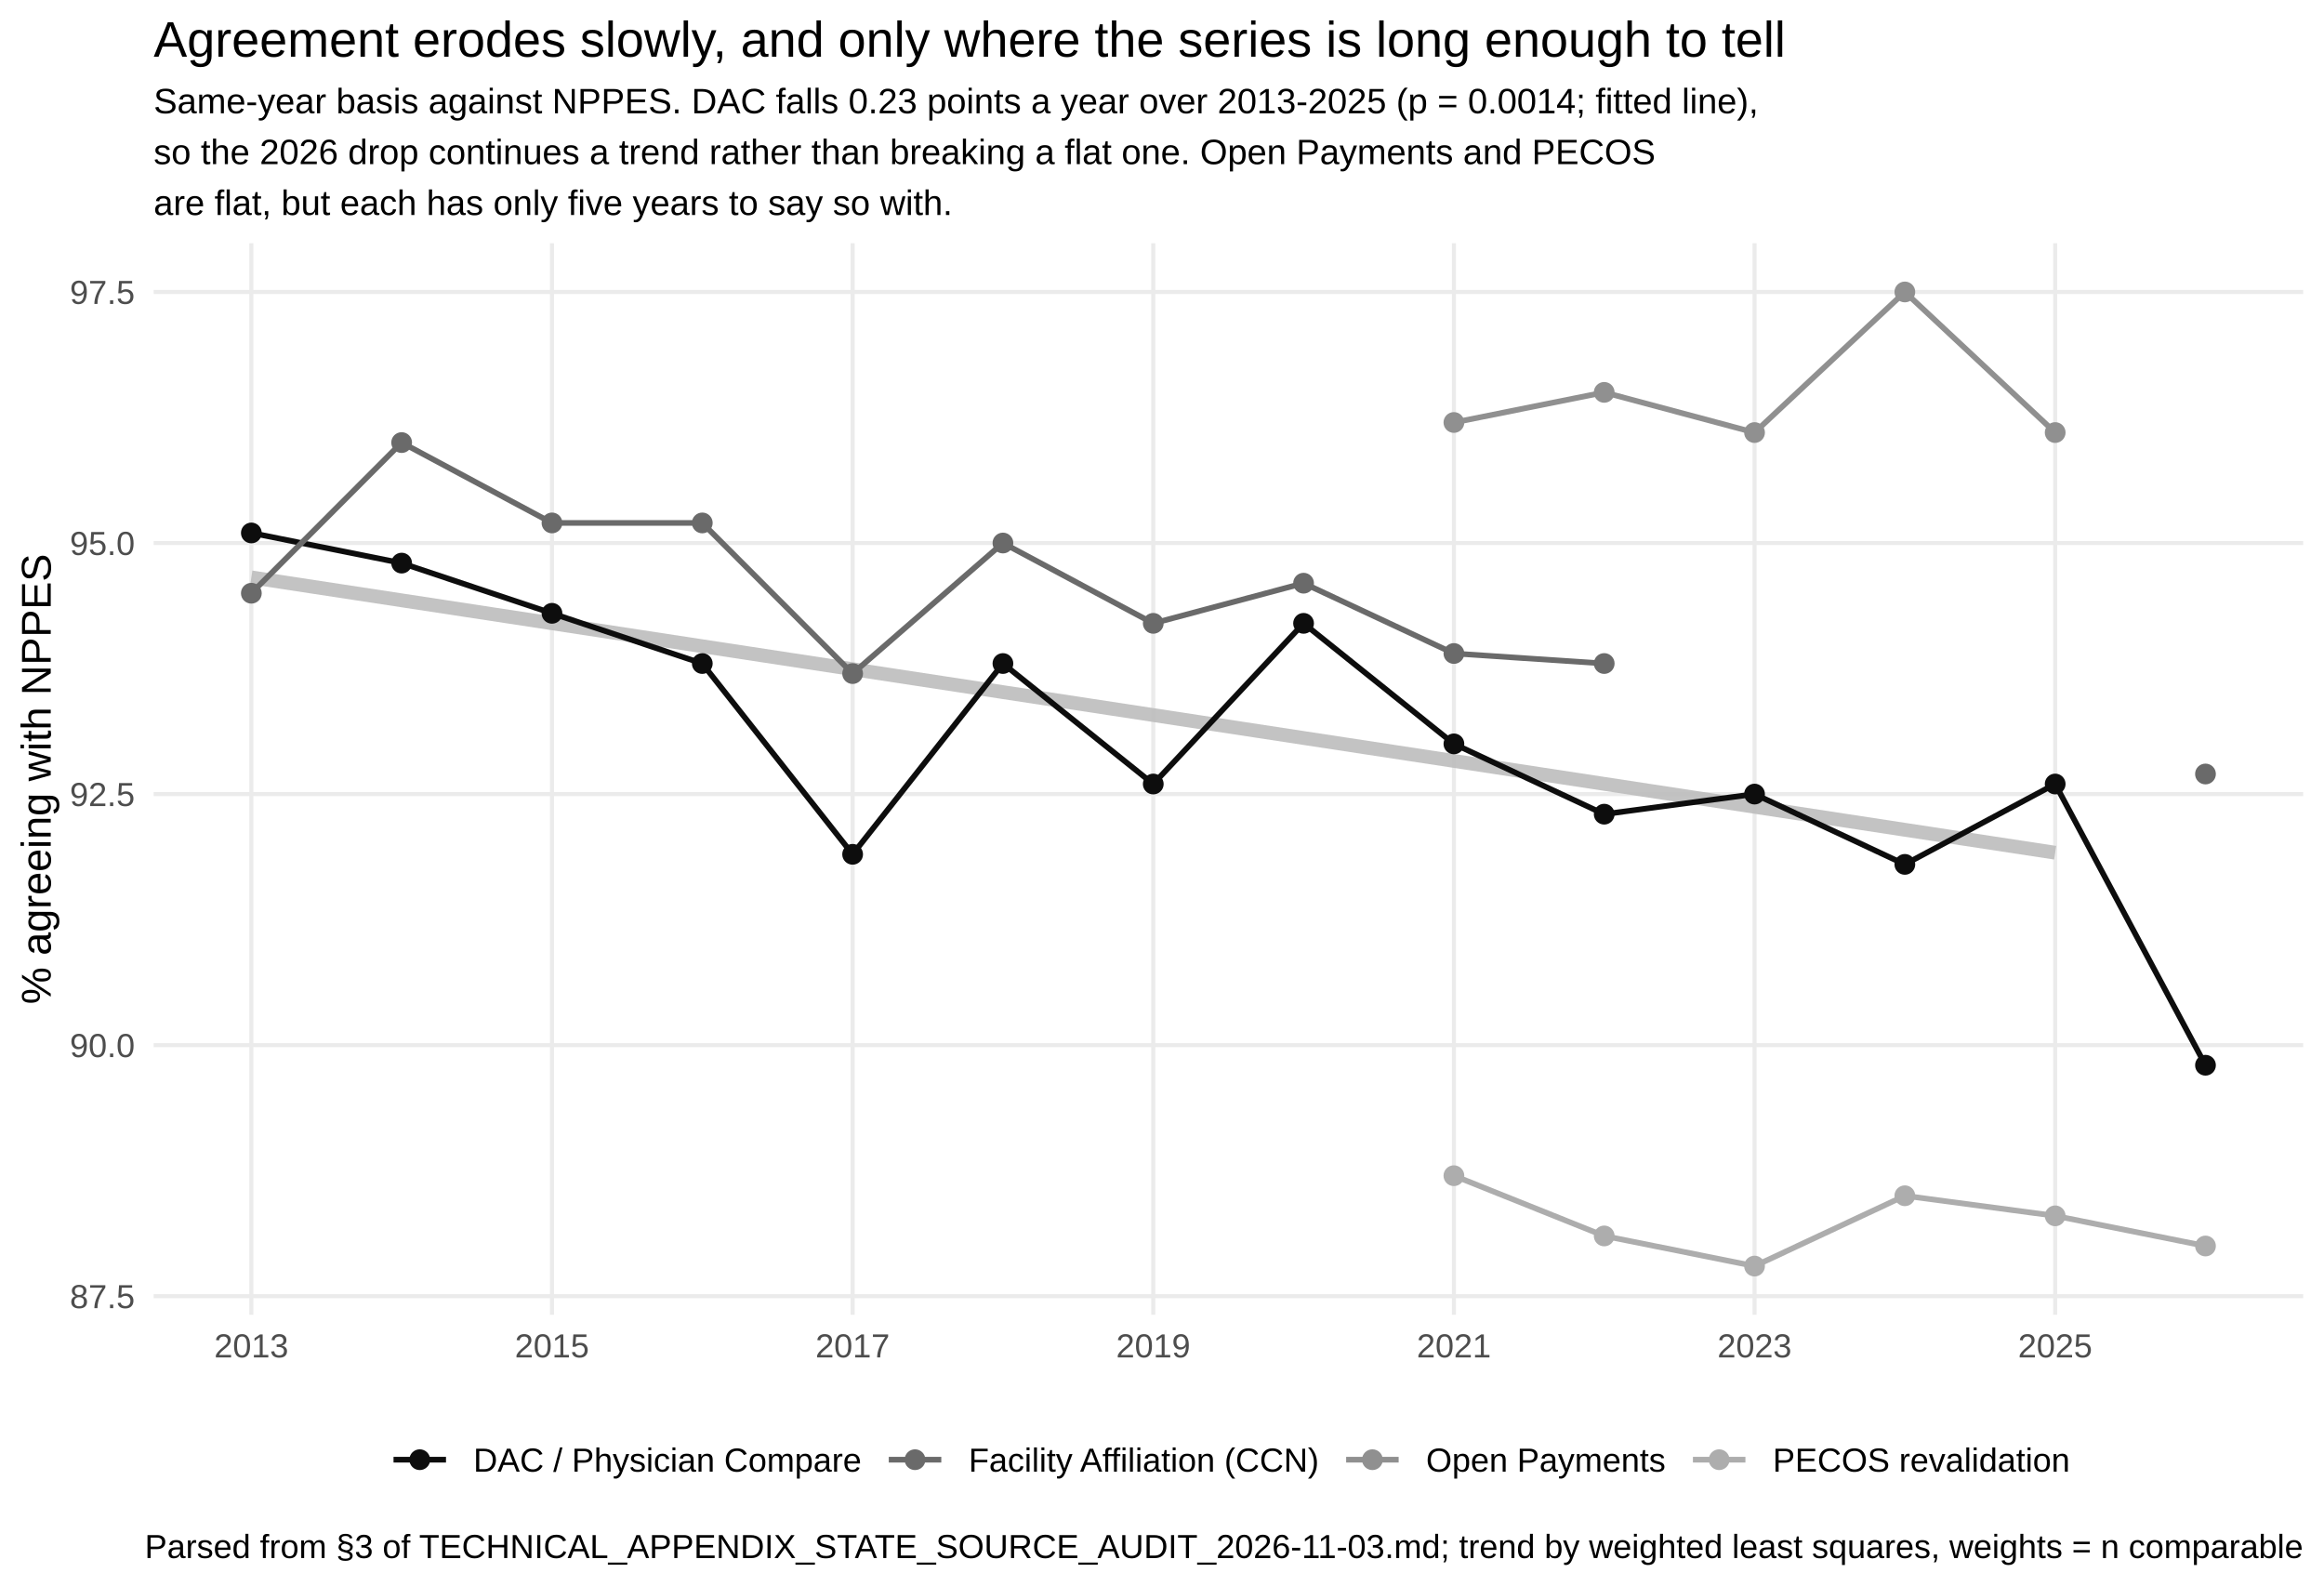
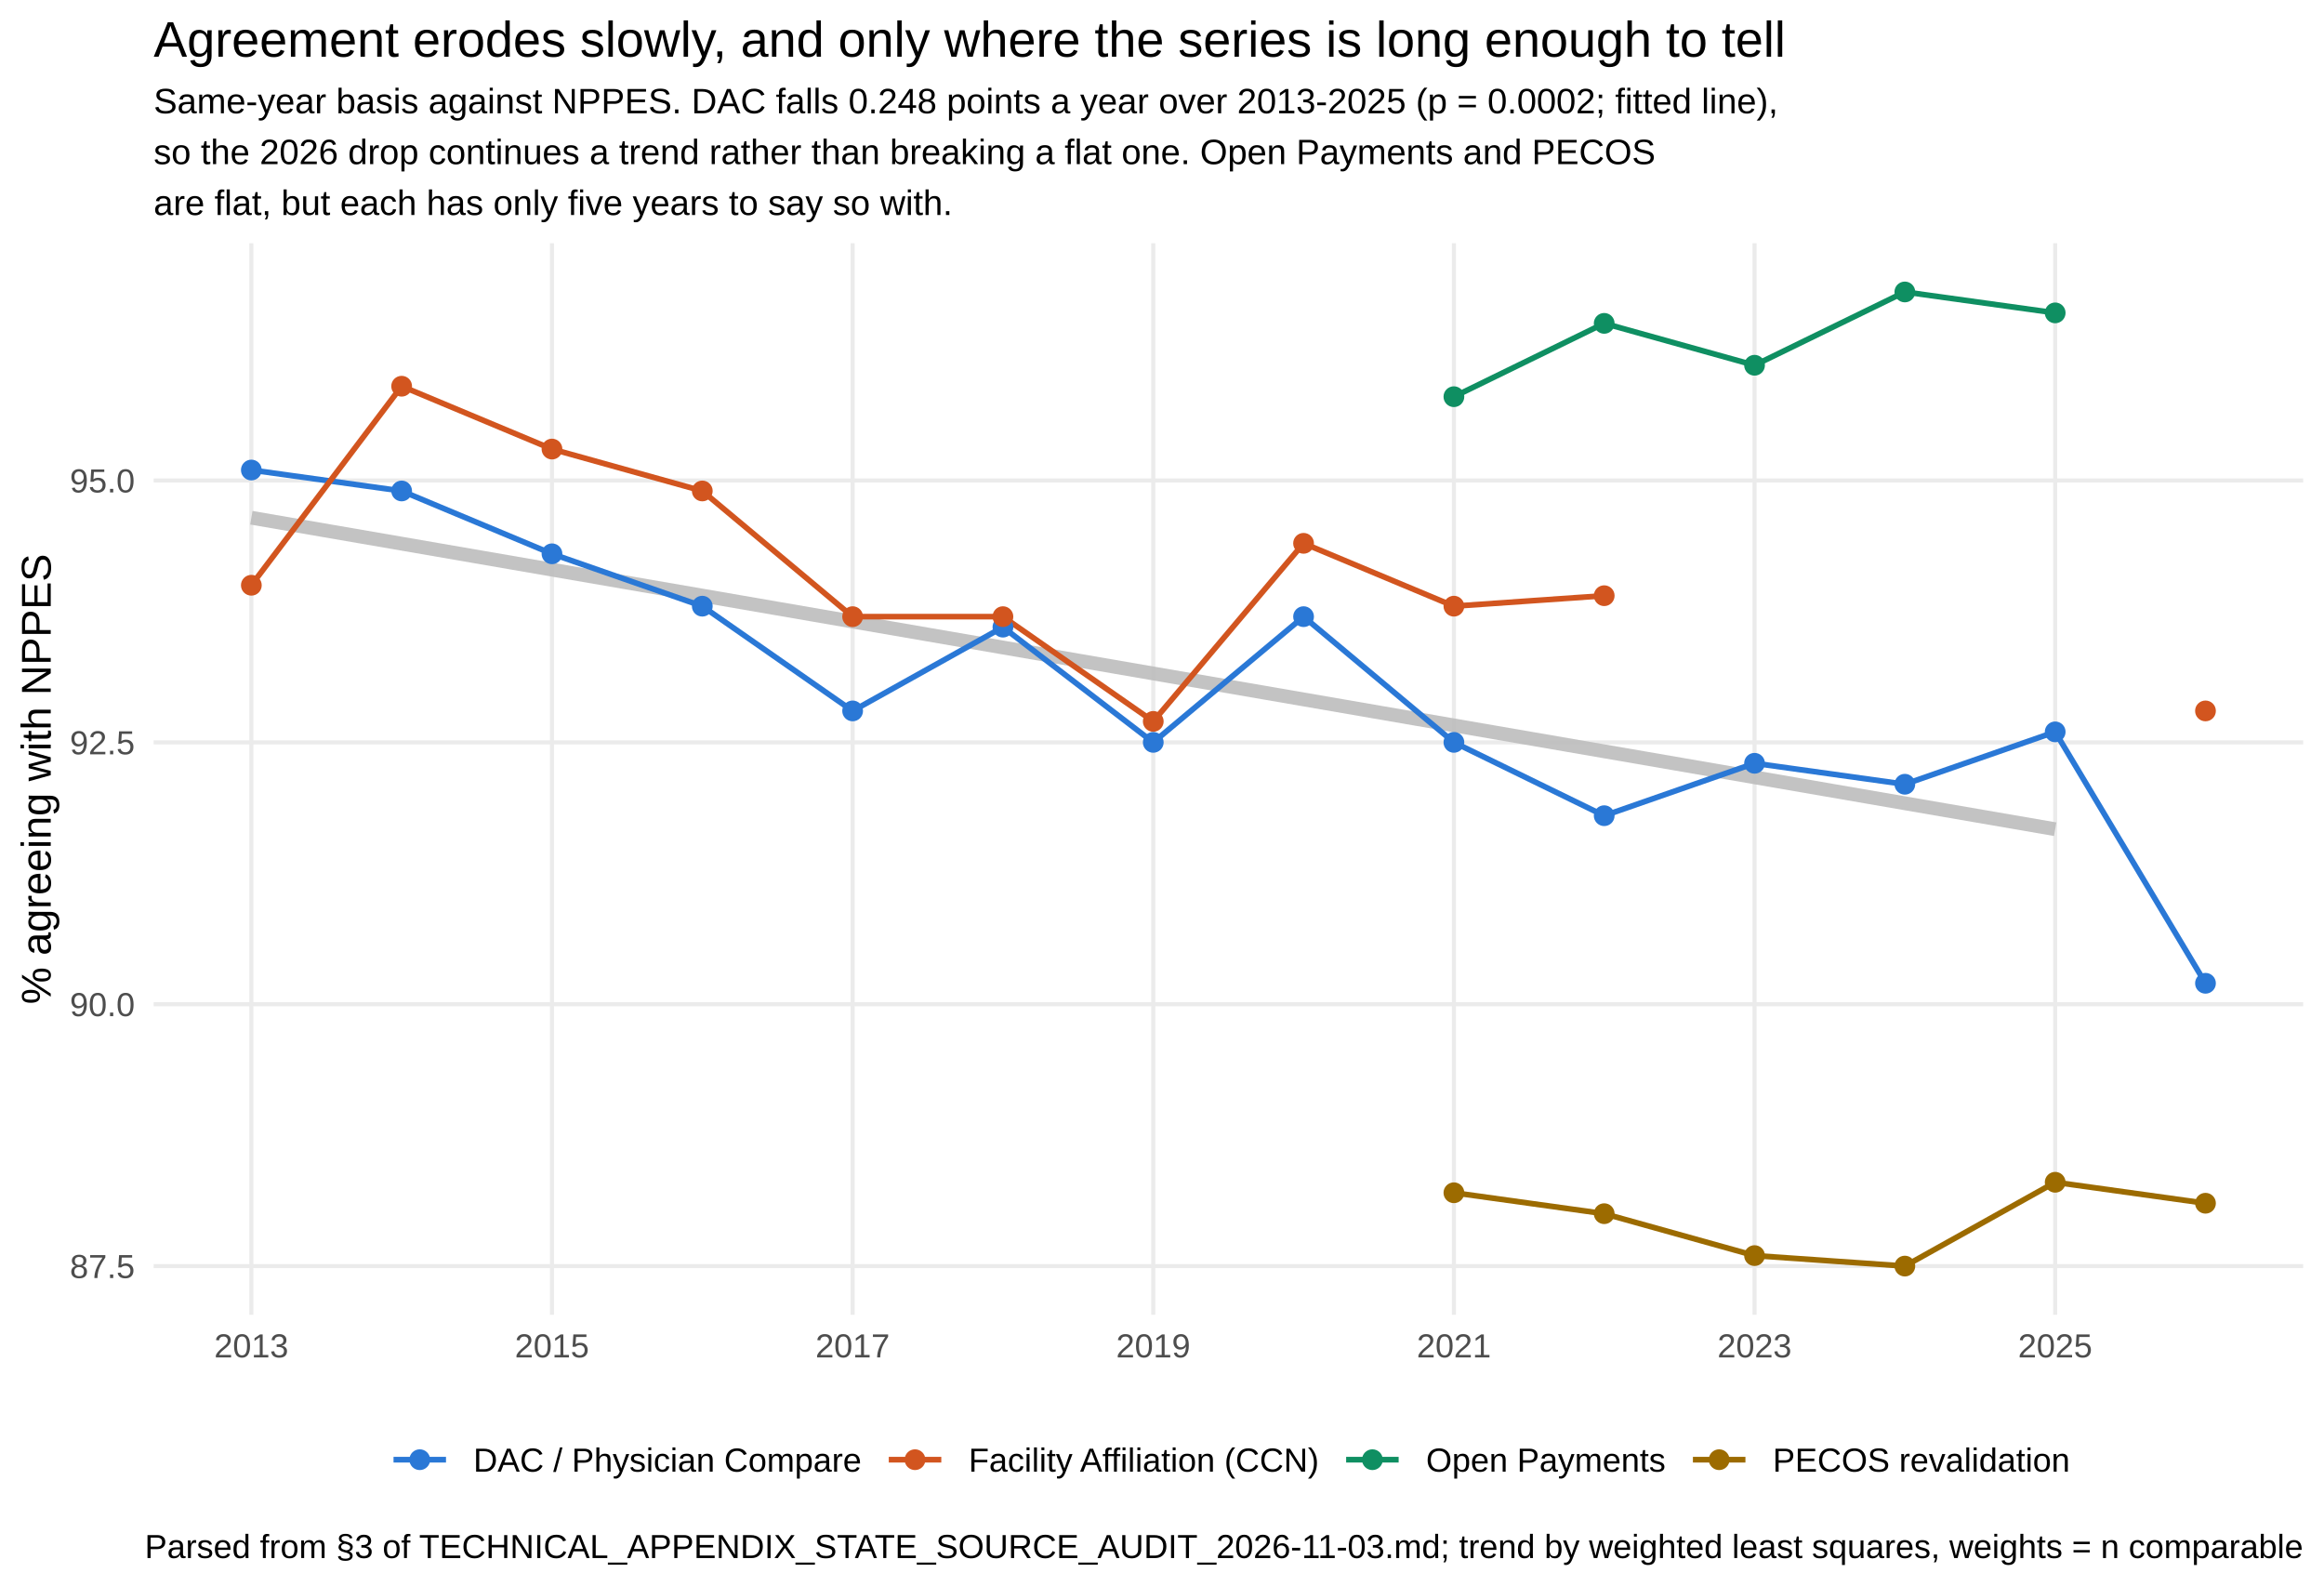
<svg xmlns="http://www.w3.org/2000/svg" width="612.00pt" height="417.60pt" viewBox="0 0 612.00 417.60">
  <g class="svglite">
    <defs>
      <style type="text/css">
    .svglite line, .svglite polyline, .svglite polygon, .svglite path, .svglite rect, .svglite circle {
      fill: none;
      stroke: #000000;
      stroke-linecap: round;
      stroke-linejoin: round;
      stroke-miterlimit: 10.00;
    }
    .svglite text {
      white-space: pre;
    }
    .svglite g.glyphgroup path {
      fill: inherit;
      stroke: none;
    }
  </style>
    </defs>
    <rect width="100%" height="100%" style="stroke: none; fill: #FFFFFF;" />
    <defs>
      <clipPath id="cpMC4wMHw2MTIuMDB8MC4wMHw0MTcuNjA=">
        <rect x="0.00" y="0.00" width="612.00" height="417.60" />
      </clipPath>
    </defs>
    <g clip-path="url(#cpMC4wMHw2MTIuMDB8MC4wMHw0MTcuNjA=)">
      <rect x="0.00" y="0" width="612.00" height="417.60" style="stroke-width: 1.07; stroke: none; fill: #FFFFFF;" />
    </g>
    <defs>
      <clipPath id="cpNDAuNDZ8NjA2LjUyfDY0LjA1fDM0Ni4yMQ==">
        <rect x="40.46" y="64.05" width="566.07" height="282.16" />
      </clipPath>
    </defs>
    <g clip-path="url(#cpNDAuNDZ8NjA2LjUyfDY0LjA1fDM0Ni4yMQ==)">
-       <polyline points="40.46,341.32 606.52,341.32 " style="stroke-width: 1.07; stroke: #EBEBEB; stroke-linecap: butt;" />
-       <polyline points="40.46,275.21 606.52,275.21 " style="stroke-width: 1.07; stroke: #EBEBEB; stroke-linecap: butt;" />
-       <polyline points="40.46,209.10 606.52,209.10 " style="stroke-width: 1.07; stroke: #EBEBEB; stroke-linecap: butt;" />
-       <polyline points="40.46,142.99 606.52,142.99 " style="stroke-width: 1.07; stroke: #EBEBEB; stroke-linecap: butt;" />
-       <polyline points="40.46,76.88 606.52,76.88 " style="stroke-width: 1.07; stroke: #EBEBEB; stroke-linecap: butt;" />
+       <polyline points="40.46,333.39 606.52,333.39 " style="stroke-width: 1.07; stroke: #EBEBEB; stroke-linecap: butt;" />
+       <polyline points="40.46,264.43 606.52,264.43 " style="stroke-width: 1.07; stroke: #EBEBEB; stroke-linecap: butt;" />
+       <polyline points="40.46,195.48 606.52,195.48 " style="stroke-width: 1.07; stroke: #EBEBEB; stroke-linecap: butt;" />
+       <polyline points="40.46,126.52 606.52,126.52 " style="stroke-width: 1.07; stroke: #EBEBEB; stroke-linecap: butt;" />
      <polyline points="66.19,346.21 66.19,64.05 " style="stroke-width: 1.07; stroke: #EBEBEB; stroke-linecap: butt;" />
      <polyline points="145.36,346.21 145.36,64.05 " style="stroke-width: 1.07; stroke: #EBEBEB; stroke-linecap: butt;" />
      <polyline points="224.53,346.21 224.53,64.05 " style="stroke-width: 1.07; stroke: #EBEBEB; stroke-linecap: butt;" />
      <polyline points="303.70,346.21 303.70,64.05 " style="stroke-width: 1.07; stroke: #EBEBEB; stroke-linecap: butt;" />
      <polyline points="382.87,346.21 382.87,64.05 " style="stroke-width: 1.07; stroke: #EBEBEB; stroke-linecap: butt;" />
      <polyline points="462.04,346.21 462.04,64.05 " style="stroke-width: 1.07; stroke: #EBEBEB; stroke-linecap: butt;" />
      <polyline points="541.21,346.21 541.21,64.05 " style="stroke-width: 1.07; stroke: #EBEBEB; stroke-linecap: butt;" />
-       <polyline points="66.19,152.04 105.77,158.08 145.36,164.12 184.94,170.17 224.53,176.21 264.11,182.25 303.70,188.29 343.28,194.33 382.87,200.37 422.45,206.41 462.04,212.45 501.62,218.50 541.21,224.54 " style="stroke-width: 3.63; stroke: #BDBDBD; stroke-opacity: 0.90; stroke-linecap: butt;" />
-       <polyline points="66.19,140.34 105.77,148.28 145.36,161.50 184.94,174.72 224.53,224.96 264.11,174.72 303.70,206.45 343.28,164.14 382.87,195.88 422.45,214.39 462.04,209.10 501.62,227.61 541.21,206.45 580.79,280.50 " style="stroke-width: 1.49; stroke: #0D0D0D; stroke-linecap: butt;" />
-       <polyline points="66.19,156.21 105.77,116.54 145.36,137.70 184.94,137.70 224.53,177.37 264.11,142.99 303.70,164.14 343.28,153.57 382.87,172.08 422.45,174.72 " style="stroke-width: 1.49; stroke: #6A6A6A; stroke-linecap: butt;" />
-       <polyline points="382.87,111.25 422.45,103.32 462.04,113.90 501.62,76.88 541.21,113.90 " style="stroke-width: 1.49; stroke: #909090; stroke-linecap: butt;" />
-       <polyline points="382.87,309.59 422.45,325.45 462.04,333.39 501.62,314.87 541.21,320.16 580.79,328.10 " style="stroke-width: 1.49; stroke: #ADADAD; stroke-linecap: butt;" />
-       <circle cx="66.19" cy="140.34" r="2.38" style="stroke-width: 0.71; stroke: #0D0D0D; fill: #0D0D0D;" />
-       <circle cx="105.77" cy="148.28" r="2.38" style="stroke-width: 0.71; stroke: #0D0D0D; fill: #0D0D0D;" />
-       <circle cx="145.36" cy="161.50" r="2.38" style="stroke-width: 0.71; stroke: #0D0D0D; fill: #0D0D0D;" />
-       <circle cx="184.94" cy="174.72" r="2.38" style="stroke-width: 0.71; stroke: #0D0D0D; fill: #0D0D0D;" />
-       <circle cx="224.53" cy="224.96" r="2.38" style="stroke-width: 0.71; stroke: #0D0D0D; fill: #0D0D0D;" />
-       <circle cx="264.11" cy="174.72" r="2.38" style="stroke-width: 0.71; stroke: #0D0D0D; fill: #0D0D0D;" />
-       <circle cx="303.70" cy="206.45" r="2.38" style="stroke-width: 0.71; stroke: #0D0D0D; fill: #0D0D0D;" />
-       <circle cx="343.28" cy="164.14" r="2.38" style="stroke-width: 0.71; stroke: #0D0D0D; fill: #0D0D0D;" />
-       <circle cx="382.87" cy="195.88" r="2.38" style="stroke-width: 0.71; stroke: #0D0D0D; fill: #0D0D0D;" />
-       <circle cx="422.45" cy="214.39" r="2.38" style="stroke-width: 0.71; stroke: #0D0D0D; fill: #0D0D0D;" />
-       <circle cx="462.04" cy="209.10" r="2.38" style="stroke-width: 0.71; stroke: #0D0D0D; fill: #0D0D0D;" />
-       <circle cx="501.62" cy="227.61" r="2.38" style="stroke-width: 0.71; stroke: #0D0D0D; fill: #0D0D0D;" />
-       <circle cx="541.21" cy="206.45" r="2.38" style="stroke-width: 0.71; stroke: #0D0D0D; fill: #0D0D0D;" />
-       <circle cx="580.79" cy="280.50" r="2.38" style="stroke-width: 0.71; stroke: #0D0D0D; fill: #0D0D0D;" />
-       <circle cx="66.19" cy="156.21" r="2.38" style="stroke-width: 0.71; stroke: #6A6A6A; fill: #6A6A6A;" />
-       <circle cx="105.77" cy="116.54" r="2.38" style="stroke-width: 0.71; stroke: #6A6A6A; fill: #6A6A6A;" />
-       <circle cx="145.36" cy="137.70" r="2.38" style="stroke-width: 0.71; stroke: #6A6A6A; fill: #6A6A6A;" />
-       <circle cx="184.94" cy="137.70" r="2.38" style="stroke-width: 0.71; stroke: #6A6A6A; fill: #6A6A6A;" />
-       <circle cx="224.53" cy="177.37" r="2.38" style="stroke-width: 0.71; stroke: #6A6A6A; fill: #6A6A6A;" />
-       <circle cx="264.11" cy="142.99" r="2.38" style="stroke-width: 0.71; stroke: #6A6A6A; fill: #6A6A6A;" />
-       <circle cx="303.70" cy="164.14" r="2.38" style="stroke-width: 0.71; stroke: #6A6A6A; fill: #6A6A6A;" />
-       <circle cx="343.28" cy="153.57" r="2.38" style="stroke-width: 0.71; stroke: #6A6A6A; fill: #6A6A6A;" />
-       <circle cx="382.87" cy="172.08" r="2.38" style="stroke-width: 0.71; stroke: #6A6A6A; fill: #6A6A6A;" />
-       <circle cx="422.45" cy="174.72" r="2.38" style="stroke-width: 0.71; stroke: #6A6A6A; fill: #6A6A6A;" />
-       <circle cx="580.79" cy="203.81" r="2.38" style="stroke-width: 0.71; stroke: #6A6A6A; fill: #6A6A6A;" />
-       <circle cx="382.87" cy="111.25" r="2.38" style="stroke-width: 0.71; stroke: #909090; fill: #909090;" />
-       <circle cx="422.45" cy="103.32" r="2.38" style="stroke-width: 0.71; stroke: #909090; fill: #909090;" />
-       <circle cx="462.04" cy="113.90" r="2.38" style="stroke-width: 0.71; stroke: #909090; fill: #909090;" />
-       <circle cx="501.62" cy="76.88" r="2.38" style="stroke-width: 0.71; stroke: #909090; fill: #909090;" />
-       <circle cx="541.21" cy="113.90" r="2.38" style="stroke-width: 0.71; stroke: #909090; fill: #909090;" />
-       <circle cx="382.87" cy="309.59" r="2.38" style="stroke-width: 0.71; stroke: #ADADAD; fill: #ADADAD;" />
-       <circle cx="422.45" cy="325.45" r="2.38" style="stroke-width: 0.71; stroke: #ADADAD; fill: #ADADAD;" />
-       <circle cx="462.04" cy="333.39" r="2.38" style="stroke-width: 0.71; stroke: #ADADAD; fill: #ADADAD;" />
-       <circle cx="501.62" cy="314.87" r="2.38" style="stroke-width: 0.71; stroke: #ADADAD; fill: #ADADAD;" />
-       <circle cx="541.21" cy="320.16" r="2.38" style="stroke-width: 0.71; stroke: #ADADAD; fill: #ADADAD;" />
-       <circle cx="580.79" cy="328.10" r="2.38" style="stroke-width: 0.71; stroke: #ADADAD; fill: #ADADAD;" />
+       <polyline points="66.19,136.33 105.77,143.16 145.36,150.00 184.94,156.83 224.53,163.67 264.11,170.50 303.70,177.34 343.28,184.17 382.87,191.01 422.45,197.84 462.04,204.68 501.62,211.52 541.21,218.35 " style="stroke-width: 3.63; stroke: #BDBDBD; stroke-opacity: 0.90; stroke-linecap: butt;" />
+       <polyline points="66.19,123.77 105.77,129.28 145.36,145.83 184.94,159.62 224.53,187.20 264.11,165.14 303.70,195.48 343.28,162.38 382.87,195.48 422.45,214.79 462.04,200.99 501.62,206.51 541.21,192.72 580.79,258.92 " style="stroke-width: 1.49; stroke: #2A78D6; stroke-linecap: butt;" />
+       <polyline points="66.19,154.11 105.77,101.70 145.36,118.25 184.94,129.28 224.53,162.38 264.11,162.38 303.70,189.96 343.28,143.07 382.87,159.62 422.45,156.86 " style="stroke-width: 1.49; stroke: #D2551F; stroke-linecap: butt;" />
+       <polyline points="382.87,104.46 422.45,85.15 462.04,96.18 501.62,76.88 541.21,82.39 " style="stroke-width: 1.49; stroke: #0F8F62; stroke-linecap: butt;" />
+       <polyline points="382.87,314.08 422.45,319.59 462.04,330.63 501.62,333.39 541.21,311.32 580.79,316.84 " style="stroke-width: 1.49; stroke: #9C6B00; stroke-linecap: butt;" />
+       <circle cx="66.19" cy="123.77" r="2.38" style="stroke-width: 0.71; stroke: #2A78D6; fill: #2A78D6;" />
+       <circle cx="105.77" cy="129.28" r="2.38" style="stroke-width: 0.71; stroke: #2A78D6; fill: #2A78D6;" />
+       <circle cx="145.36" cy="145.83" r="2.38" style="stroke-width: 0.71; stroke: #2A78D6; fill: #2A78D6;" />
+       <circle cx="184.94" cy="159.62" r="2.38" style="stroke-width: 0.71; stroke: #2A78D6; fill: #2A78D6;" />
+       <circle cx="224.53" cy="187.20" r="2.38" style="stroke-width: 0.71; stroke: #2A78D6; fill: #2A78D6;" />
+       <circle cx="264.11" cy="165.14" r="2.38" style="stroke-width: 0.71; stroke: #2A78D6; fill: #2A78D6;" />
+       <circle cx="303.70" cy="195.48" r="2.38" style="stroke-width: 0.71; stroke: #2A78D6; fill: #2A78D6;" />
+       <circle cx="343.28" cy="162.38" r="2.38" style="stroke-width: 0.71; stroke: #2A78D6; fill: #2A78D6;" />
+       <circle cx="382.87" cy="195.48" r="2.38" style="stroke-width: 0.71; stroke: #2A78D6; fill: #2A78D6;" />
+       <circle cx="422.45" cy="214.79" r="2.38" style="stroke-width: 0.71; stroke: #2A78D6; fill: #2A78D6;" />
+       <circle cx="462.04" cy="200.99" r="2.38" style="stroke-width: 0.71; stroke: #2A78D6; fill: #2A78D6;" />
+       <circle cx="501.62" cy="206.51" r="2.38" style="stroke-width: 0.71; stroke: #2A78D6; fill: #2A78D6;" />
+       <circle cx="541.21" cy="192.72" r="2.38" style="stroke-width: 0.71; stroke: #2A78D6; fill: #2A78D6;" />
+       <circle cx="580.79" cy="258.92" r="2.38" style="stroke-width: 0.71; stroke: #2A78D6; fill: #2A78D6;" />
+       <circle cx="66.19" cy="154.11" r="2.38" style="stroke-width: 0.71; stroke: #D2551F; fill: #D2551F;" />
+       <circle cx="105.77" cy="101.70" r="2.38" style="stroke-width: 0.71; stroke: #D2551F; fill: #D2551F;" />
+       <circle cx="145.36" cy="118.25" r="2.38" style="stroke-width: 0.71; stroke: #D2551F; fill: #D2551F;" />
+       <circle cx="184.94" cy="129.28" r="2.38" style="stroke-width: 0.71; stroke: #D2551F; fill: #D2551F;" />
+       <circle cx="224.53" cy="162.38" r="2.38" style="stroke-width: 0.71; stroke: #D2551F; fill: #D2551F;" />
+       <circle cx="264.11" cy="162.38" r="2.38" style="stroke-width: 0.71; stroke: #D2551F; fill: #D2551F;" />
+       <circle cx="303.70" cy="189.96" r="2.38" style="stroke-width: 0.71; stroke: #D2551F; fill: #D2551F;" />
+       <circle cx="343.28" cy="143.07" r="2.38" style="stroke-width: 0.71; stroke: #D2551F; fill: #D2551F;" />
+       <circle cx="382.87" cy="159.62" r="2.38" style="stroke-width: 0.71; stroke: #D2551F; fill: #D2551F;" />
+       <circle cx="422.45" cy="156.86" r="2.38" style="stroke-width: 0.71; stroke: #D2551F; fill: #D2551F;" />
+       <circle cx="580.79" cy="187.20" r="2.38" style="stroke-width: 0.71; stroke: #D2551F; fill: #D2551F;" />
+       <circle cx="382.87" cy="104.46" r="2.38" style="stroke-width: 0.71; stroke: #0F8F62; fill: #0F8F62;" />
+       <circle cx="422.45" cy="85.15" r="2.38" style="stroke-width: 0.71; stroke: #0F8F62; fill: #0F8F62;" />
+       <circle cx="462.04" cy="96.18" r="2.38" style="stroke-width: 0.71; stroke: #0F8F62; fill: #0F8F62;" />
+       <circle cx="501.62" cy="76.88" r="2.38" style="stroke-width: 0.71; stroke: #0F8F62; fill: #0F8F62;" />
+       <circle cx="541.21" cy="82.39" r="2.38" style="stroke-width: 0.71; stroke: #0F8F62; fill: #0F8F62;" />
+       <circle cx="382.87" cy="314.08" r="2.38" style="stroke-width: 0.71; stroke: #9C6B00; fill: #9C6B00;" />
+       <circle cx="422.45" cy="319.59" r="2.38" style="stroke-width: 0.71; stroke: #9C6B00; fill: #9C6B00;" />
+       <circle cx="462.04" cy="330.63" r="2.38" style="stroke-width: 0.71; stroke: #9C6B00; fill: #9C6B00;" />
+       <circle cx="501.62" cy="333.39" r="2.38" style="stroke-width: 0.71; stroke: #9C6B00; fill: #9C6B00;" />
+       <circle cx="541.21" cy="311.32" r="2.38" style="stroke-width: 0.71; stroke: #9C6B00; fill: #9C6B00;" />
+       <circle cx="580.79" cy="316.84" r="2.38" style="stroke-width: 0.71; stroke: #9C6B00; fill: #9C6B00;" />
    </g>
    <g clip-path="url(#cpMC4wMHw2MTIuMDB8MC4wMHw0MTcuNjA=)">
-       <text x="35.52" y="344.47" text-anchor="end" style="font-size: 8.80px;fill: #4D4D4D; font-family: &quot;Arial&quot;;" textLength="17.11px" lengthAdjust="spacingAndGlyphs">87.5</text>
-       <text x="35.52" y="278.36" text-anchor="end" style="font-size: 8.80px;fill: #4D4D4D; font-family: &quot;Arial&quot;;" textLength="17.11px" lengthAdjust="spacingAndGlyphs">90.0</text>
-       <text x="35.52" y="212.25" text-anchor="end" style="font-size: 8.80px;fill: #4D4D4D; font-family: &quot;Arial&quot;;" textLength="17.11px" lengthAdjust="spacingAndGlyphs">92.5</text>
-       <text x="35.52" y="146.14" text-anchor="end" style="font-size: 8.80px;fill: #4D4D4D; font-family: &quot;Arial&quot;;" textLength="17.11px" lengthAdjust="spacingAndGlyphs">95.0</text>
-       <text x="35.52" y="80.03" text-anchor="end" style="font-size: 8.80px;fill: #4D4D4D; font-family: &quot;Arial&quot;;" textLength="17.11px" lengthAdjust="spacingAndGlyphs">97.5</text>
+       <text x="35.52" y="336.54" text-anchor="end" style="font-size: 8.80px;fill: #4D4D4D; font-family: &quot;Arial&quot;;" textLength="17.11px" lengthAdjust="spacingAndGlyphs">87.5</text>
+       <text x="35.52" y="267.58" text-anchor="end" style="font-size: 8.80px;fill: #4D4D4D; font-family: &quot;Arial&quot;;" textLength="17.11px" lengthAdjust="spacingAndGlyphs">90.0</text>
+       <text x="35.52" y="198.63" text-anchor="end" style="font-size: 8.80px;fill: #4D4D4D; font-family: &quot;Arial&quot;;" textLength="17.11px" lengthAdjust="spacingAndGlyphs">92.5</text>
+       <text x="35.52" y="129.67" text-anchor="end" style="font-size: 8.80px;fill: #4D4D4D; font-family: &quot;Arial&quot;;" textLength="17.11px" lengthAdjust="spacingAndGlyphs">95.0</text>
      <text x="66.19" y="357.44" text-anchor="middle" style="font-size: 8.80px;fill: #4D4D4D; font-family: &quot;Arial&quot;;" textLength="19.56px" lengthAdjust="spacingAndGlyphs">2013</text>
      <text x="145.36" y="357.44" text-anchor="middle" style="font-size: 8.80px;fill: #4D4D4D; font-family: &quot;Arial&quot;;" textLength="19.56px" lengthAdjust="spacingAndGlyphs">2015</text>
      <text x="224.53" y="357.44" text-anchor="middle" style="font-size: 8.80px;fill: #4D4D4D; font-family: &quot;Arial&quot;;" textLength="19.56px" lengthAdjust="spacingAndGlyphs">2017</text>
      <text x="303.70" y="357.44" text-anchor="middle" style="font-size: 8.80px;fill: #4D4D4D; font-family: &quot;Arial&quot;;" textLength="19.56px" lengthAdjust="spacingAndGlyphs">2019</text>
      <text x="382.87" y="357.44" text-anchor="middle" style="font-size: 8.80px;fill: #4D4D4D; font-family: &quot;Arial&quot;;" textLength="19.56px" lengthAdjust="spacingAndGlyphs">2021</text>
      <text x="462.04" y="357.44" text-anchor="middle" style="font-size: 8.80px;fill: #4D4D4D; font-family: &quot;Arial&quot;;" textLength="19.56px" lengthAdjust="spacingAndGlyphs">2023</text>
      <text x="541.21" y="357.44" text-anchor="middle" style="font-size: 8.80px;fill: #4D4D4D; font-family: &quot;Arial&quot;;" textLength="19.56px" lengthAdjust="spacingAndGlyphs">2025</text>
      <text transform="translate(13.36,205.13) rotate(-90)" text-anchor="middle" style="font-size: 11.00px; font-family: &quot;Arial&quot;;" textLength="118.69px" lengthAdjust="spacingAndGlyphs">% agreeing with NPPES</text>
-       <line x1="103.63" y1="384.37" x2="117.45" y2="384.37" style="stroke-width: 1.49; stroke: #0D0D0D; stroke-linecap: butt;" />
-       <circle cx="110.54" cy="384.37" r="2.38" style="stroke-width: 0.71; stroke: #0D0D0D; fill: #0D0D0D;" />
-       <line x1="234.05" y1="384.37" x2="247.88" y2="384.37" style="stroke-width: 1.49; stroke: #6A6A6A; stroke-linecap: butt;" />
-       <circle cx="240.96" cy="384.37" r="2.38" style="stroke-width: 0.71; stroke: #6A6A6A; fill: #6A6A6A;" />
-       <line x1="354.49" y1="384.37" x2="368.32" y2="384.37" style="stroke-width: 1.49; stroke: #909090; stroke-linecap: butt;" />
-       <circle cx="361.41" cy="384.37" r="2.38" style="stroke-width: 0.71; stroke: #909090; fill: #909090;" />
-       <line x1="445.81" y1="384.37" x2="459.64" y2="384.37" style="stroke-width: 1.49; stroke: #ADADAD; stroke-linecap: butt;" />
-       <circle cx="452.72" cy="384.37" r="2.38" style="stroke-width: 0.71; stroke: #ADADAD; fill: #ADADAD;" />
+       <line x1="103.63" y1="384.37" x2="117.45" y2="384.37" style="stroke-width: 1.49; stroke: #2A78D6; stroke-linecap: butt;" />
+       <circle cx="110.54" cy="384.37" r="2.38" style="stroke-width: 0.71; stroke: #2A78D6; fill: #2A78D6;" />
+       <line x1="234.05" y1="384.37" x2="247.88" y2="384.37" style="stroke-width: 1.49; stroke: #D2551F; stroke-linecap: butt;" />
+       <circle cx="240.96" cy="384.37" r="2.38" style="stroke-width: 0.71; stroke: #D2551F; fill: #D2551F;" />
+       <line x1="354.49" y1="384.37" x2="368.32" y2="384.37" style="stroke-width: 1.49; stroke: #0F8F62; stroke-linecap: butt;" />
+       <circle cx="361.41" cy="384.37" r="2.38" style="stroke-width: 0.71; stroke: #0F8F62; fill: #0F8F62;" />
+       <line x1="445.81" y1="384.37" x2="459.64" y2="384.37" style="stroke-width: 1.49; stroke: #9C6B00; stroke-linecap: butt;" />
+       <circle cx="452.72" cy="384.37" r="2.38" style="stroke-width: 0.71; stroke: #9C6B00; fill: #9C6B00;" />
      <text x="124.66" y="387.52" style="font-size: 8.80px; font-family: &quot;Arial&quot;;" textLength="102.19px" lengthAdjust="spacingAndGlyphs">DAC / Physician Compare</text>
      <text x="255.08" y="387.52" style="font-size: 8.80px; font-family: &quot;Arial&quot;;" textLength="92.20px" lengthAdjust="spacingAndGlyphs">Facility Affiliation (CCN)</text>
      <text x="375.53" y="387.52" style="font-size: 8.80px; font-family: &quot;Arial&quot;;" textLength="63.08px" lengthAdjust="spacingAndGlyphs">Open Payments</text>
      <text x="466.84" y="387.52" style="font-size: 8.80px; font-family: &quot;Arial&quot;;" textLength="78.23px" lengthAdjust="spacingAndGlyphs">PECOS revalidation</text>
-       <text x="40.46" y="29.83" style="font-size: 9.30px; font-family: &quot;Arial&quot;;" textLength="422.44px" lengthAdjust="spacingAndGlyphs">Same-year basis against NPPES. DAC falls 0.23 points a year over 2013-2025 (p = 0.0014; fitted line),</text>
+       <text x="40.46" y="29.83" style="font-size: 9.30px; font-family: &quot;Arial&quot;;" textLength="427.61px" lengthAdjust="spacingAndGlyphs">Same-year basis against NPPES. DAC falls 0.248 points a year over 2013-2025 (p = 0.0002; fitted line),</text>
      <text x="40.46" y="43.22" style="font-size: 9.30px; font-family: &quot;Arial&quot;;" textLength="395.36px" lengthAdjust="spacingAndGlyphs">so the 2026 drop continues a trend rather than breaking a flat one. Open Payments and PECOS</text>
      <text x="40.46" y="56.61" style="font-size: 9.30px; font-family: &quot;Arial&quot;;" textLength="210.31px" lengthAdjust="spacingAndGlyphs">are flat, but each has only five years to say so with.</text>
      <text x="40.46" y="14.93" style="font-size: 13.20px; font-family: &quot;Arial&quot;;" textLength="429.06px" lengthAdjust="spacingAndGlyphs">Agreement erodes slowly, and only where the series is long enough to tell</text>
      <text x="606.52" y="410.27" text-anchor="end" style="font-size: 8.80px; font-family: &quot;Arial&quot;;" textLength="568.17px" lengthAdjust="spacingAndGlyphs">Parsed from §3 of TECHNICAL_APPENDIX_STATE_SOURCE_AUDIT_2026-11-03.md; trend by weighted least squares, weights = n comparable</text>
    </g>
  </g>
</svg>
